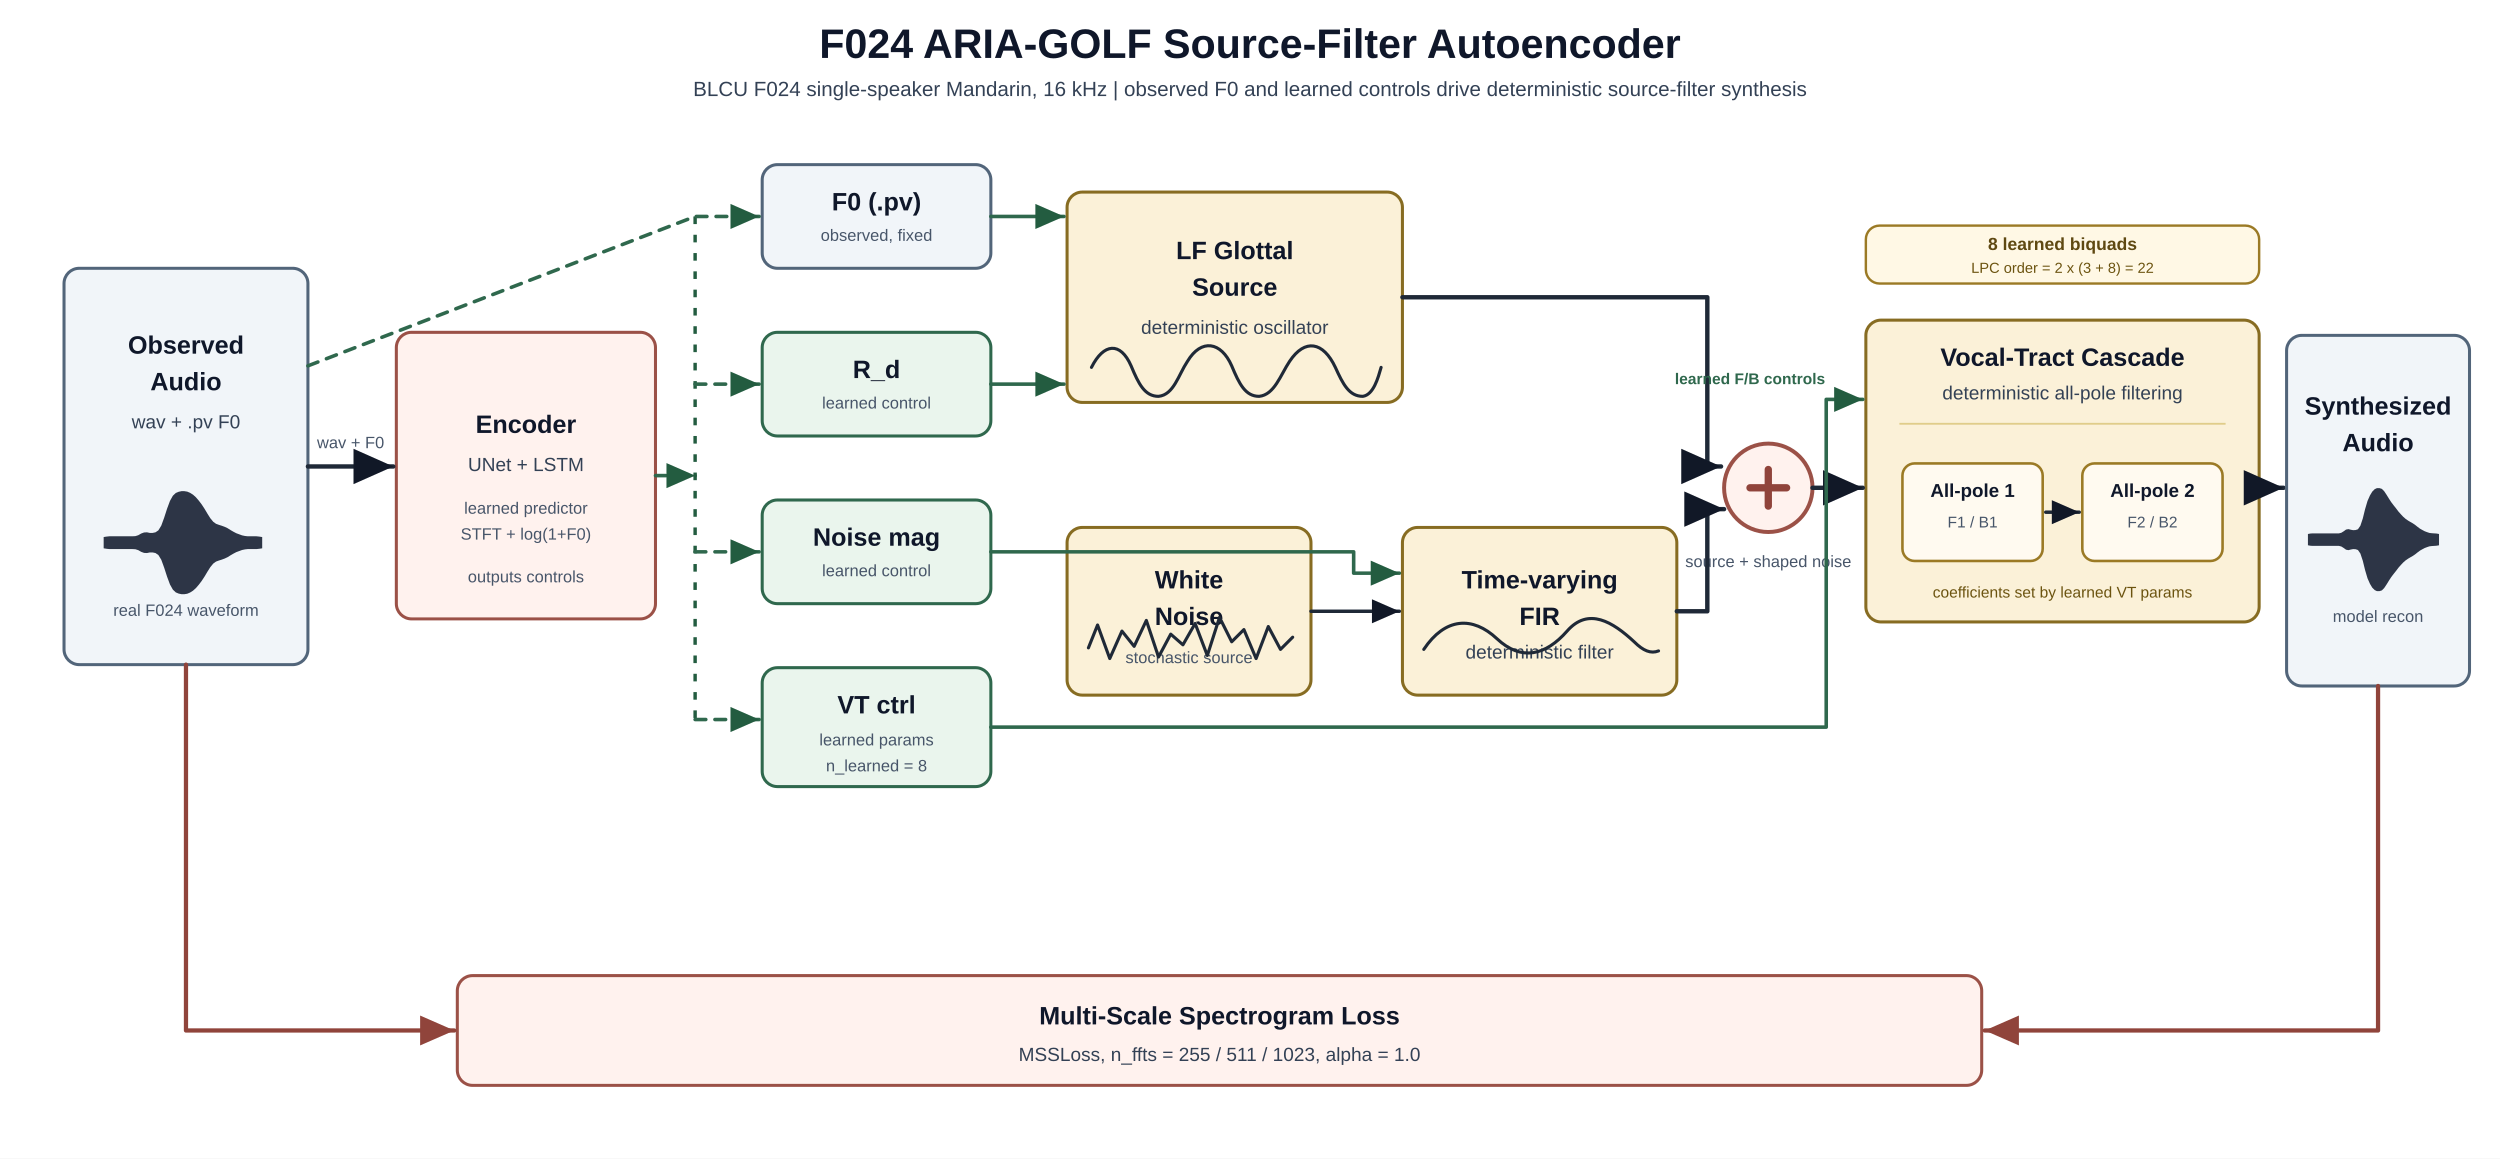
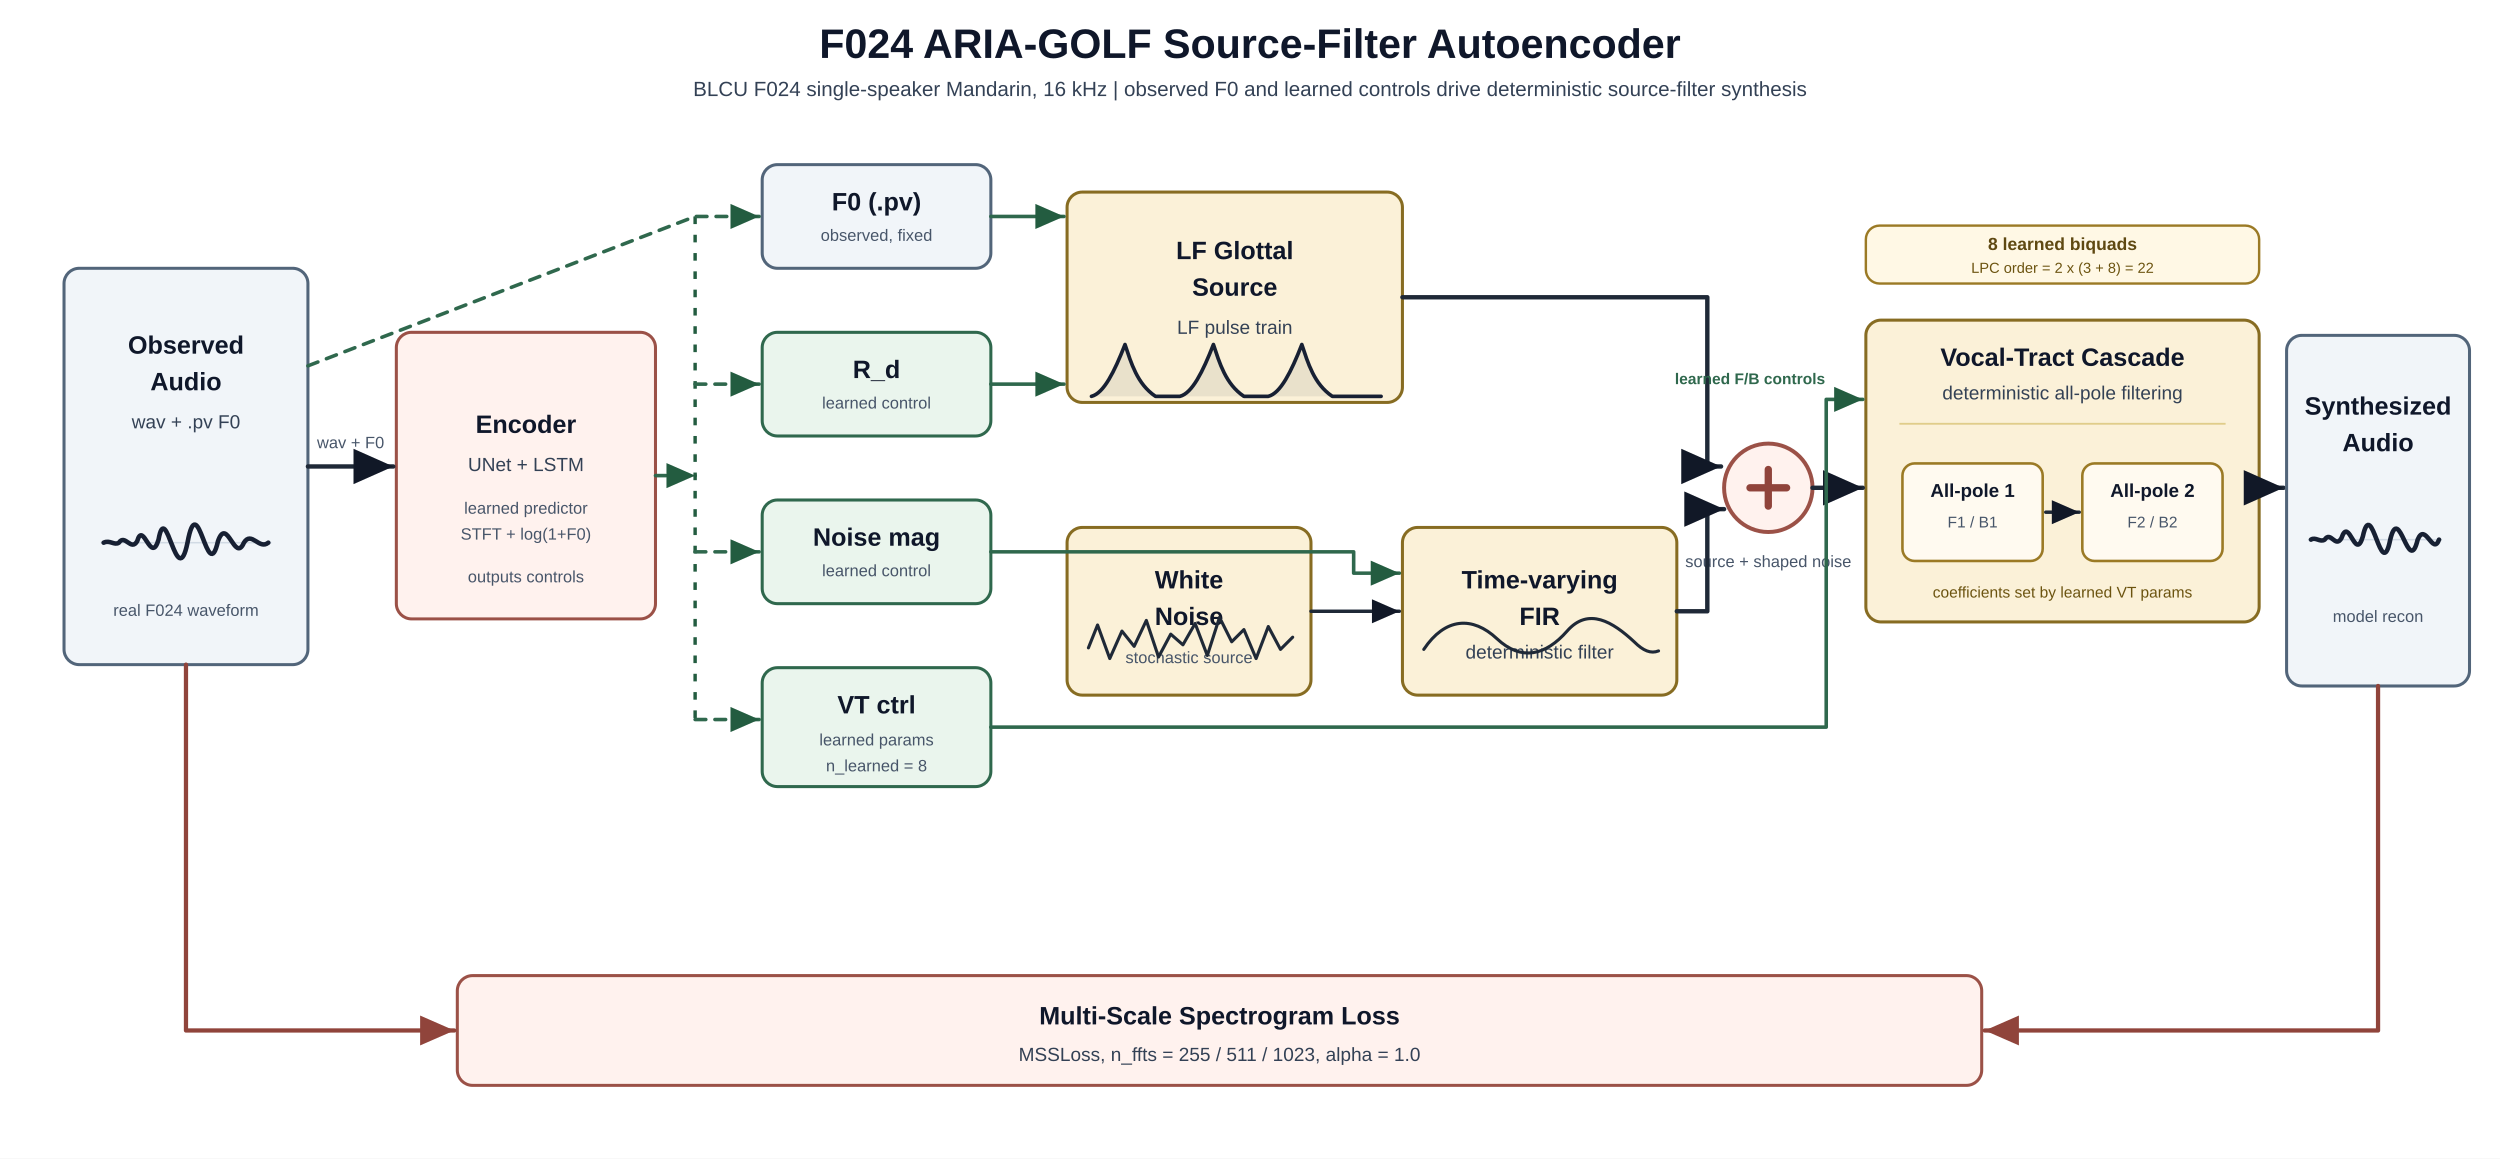
<svg xmlns="http://www.w3.org/2000/svg" viewBox="0 0 1640 760" role="img" aria-labelledby="aria-flow-title aria-flow-desc" preserveAspectRatio="xMidYMid meet" class="architecture-diagram">
  <defs>
    <style>
      text { font-family: "Avenir Next", "Helvetica Neue", Arial, sans-serif; fill: #111827; letter-spacing: 0; text-rendering: geometricPrecision; }
      .title { font-size: 27px; font-weight: 600; fill: #0f172a; }
      .subtitle { font-size: 13.5px; font-weight: 500; fill: #334155; }
      .label { font-size: 16.5px; font-weight: 600; fill: #0f172a; }
      .small { font-size: 12.5px; font-weight: 500; fill: #334155; }
      .tiny { font-size: 10.8px; font-weight: 500; fill: #475569; }
      .box { stroke-width: 2; rx: 10; }
      .signal { fill: #f1f5f9; stroke: #52657a; }
      .neural { fill: #fff2ee; stroke: #9b5147; }
      .dsp { fill: #fbf1d8; stroke: #876c22; }
      .control { fill: #eaf5ed; stroke: #2f684d; }
      .observed { fill: #f1f5f9; stroke: #52657a; }
      .sum { fill: #fff2ee; stroke: #9b5147; }
      .loss { fill: #fff2ee; stroke: #9b5147; }
      .innerDsp { fill: #fffaf0; stroke: #9b7a25; stroke-width: 1.7; }
      .innerControl { fill: #f2fbf4; stroke: #3f7a5b; stroke-width: 1.5; }
      .stageLabel { font-size: 12.3px; font-weight: 600; fill: #0f172a; }
      .stageTiny { font-size: 10.2px; font-weight: 500; fill: #475569; }
      .ctrlNote { font-size: 10.2px; font-weight: 600; fill: #2f684d; }
      .orderCallout { fill: #fff8e5; stroke: #9b7a25; stroke-width: 1.6; }
      .orderText { font-size: 11.5px; font-weight: 600; fill: #5f4912; }
      .orderTiny { font-size: 9.6px; font-weight: 500; fill: #6b530f; }
      .arrow { stroke: #1f2937; stroke-width: 2.9; fill: none; marker-end: url(#aria-flow-arrowBlack); stroke-linecap: round; stroke-linejoin: round; }
      .arrowThin { stroke: #1f2937; stroke-width: 2.25; fill: none; marker-end: url(#aria-flow-arrowBlackSmall); stroke-linecap: round; stroke-linejoin: round; }
      .arrowCtrl { stroke: #2f684d; stroke-width: 2.35; fill: none; marker-end: url(#aria-flow-arrowGreen); stroke-linecap: round; stroke-linejoin: round; }
      .arrowLoss { stroke: #90443b; stroke-width: 2.8; fill: none; marker-end: url(#aria-flow-arrowRed); stroke-linecap: round; stroke-linejoin: round; }
      .dash { stroke-dasharray: 7 6; }
-       .waveFill { fill: #172033; opacity: .9; }
+       .waveAxis { stroke: #cbd5e1; stroke-width: 1; opacity: .85; }
+       .waveLine { stroke: #172033; stroke-width: 3; fill: none; stroke-linecap: round; stroke-linejoin: round; }
+       .glottalLine { stroke: #172033; stroke-width: 2.4; fill: none; stroke-linecap: round; stroke-linejoin: round; }
+       .glottalPulse { fill: #172033; opacity: .08; }
      .signalLine { stroke: #1f2937; stroke-width: 2.05; fill: none; stroke-linecap: round; stroke-linejoin: round; }
      .stageNote { font-size: 10.2px; font-weight: 500; fill: #6b530f; }
      .stageDivider { stroke: #ddc982; stroke-width: 1.2; opacity: .9; }
    </style>
    <marker id="aria-flow-arrowBlack" markerWidth="12" markerHeight="12" refX="9" refY="4" orient="auto" markerUnits="strokeWidth">
      <path d="M0,0 L9,4 L0,8 Z" fill="#111827" />
    </marker>
    <marker id="aria-flow-arrowBlackSmall" markerWidth="10" markerHeight="10" refX="8" refY="3.5" orient="auto" markerUnits="strokeWidth">
      <path d="M0,0 L8,3.5 L0,7 Z" fill="#111827" />
    </marker>
    <marker id="aria-flow-arrowGreen" markerWidth="10" markerHeight="10" refX="8" refY="3.5" orient="auto" markerUnits="strokeWidth">
      <path d="M0,0 L8,3.5 L0,7 Z" fill="#235c40" />
    </marker>
    <marker id="aria-flow-arrowRed" markerWidth="10" markerHeight="10" refX="8" refY="3.5" orient="auto" markerUnits="strokeWidth">
      <path d="M0,0 L8,3.5 L0,7 Z" fill="#90443b" />
    </marker>
  </defs>
  <rect width="1640" height="760" fill="#ffffff" />
  <text x="820" y="38" class="title" text-anchor="middle">F024 ARIA-GOLF Source-Filter Autoencoder</text>
  <text x="820" y="63" class="subtitle" text-anchor="middle">BLCU F024 single-speaker Mandarin, 16 kHz | observed F0 and learned controls drive deterministic source-filter synthesis</text>
  <g id="observed-audio">
    <rect x="42" y="176" width="160" height="260" class="box signal" rx="10" />
    <text x="122" y="232" class="label" text-anchor="middle">Observed</text>
    <text x="122" y="256" class="label" text-anchor="middle">Audio</text>
    <text x="122" y="281" class="small" text-anchor="middle">wav + .pv F0</text>
-     <path class="waveFill" d="M68.0,352.3 L69.9,352.0 L71.8,351.8 L73.7,351.8 L75.6,351.8 L77.5,351.8 L79.3,351.8 L81.2,351.8 L83.1,351.8 L85.0,351.8 L86.9,351.8 L88.8,351.7 L90.7,351.1 L92.6,350.0 L94.5,349.3 L96.4,349.2 L98.3,349.6 L100.1,349.6 L102.0,349.2 L103.9,347.9 L105.8,344.8 L107.7,339.6 L109.6,333.7 L111.5,328.6 L113.4,325.2 L115.3,323.4 L117.2,322.6 L119.1,322.2 L120.9,322.2 L122.8,322.5 L124.7,323.3 L126.6,324.5 L128.5,326.2 L130.4,328.4 L132.3,330.9 L134.2,333.8 L136.1,337.0 L138.0,340.0 L139.9,342.3 L141.7,343.6 L143.6,344.3 L145.5,344.9 L147.4,345.6 L149.3,346.5 L151.2,347.7 L153.1,348.8 L155.0,349.8 L156.9,350.5 L158.8,351.2 L160.7,351.6 L162.5,351.8 L164.4,351.8 L166.3,351.8 L168.2,351.8 L170.1,352.0 L172.0,352.3 L172.0,359.7 L170.1,360.0 L168.2,360.2 L166.3,360.2 L164.4,360.2 L162.5,360.2 L160.7,360.4 L158.8,360.8 L156.9,361.5 L155.0,362.2 L153.1,363.2 L151.2,364.3 L149.3,365.5 L147.4,366.4 L145.5,367.1 L143.6,367.7 L141.7,368.4 L139.9,369.7 L138.0,372.0 L136.1,375.0 L134.2,378.2 L132.3,381.1 L130.4,383.6 L128.5,385.8 L126.6,387.5 L124.7,388.7 L122.8,389.5 L120.9,389.8 L119.1,389.8 L117.2,389.4 L115.3,388.6 L113.4,386.8 L111.5,383.4 L109.6,378.3 L107.7,372.4 L105.8,367.2 L103.9,364.1 L102.0,362.8 L100.1,362.4 L98.3,362.4 L96.4,362.8 L94.5,362.7 L92.6,362.0 L90.7,360.9 L88.8,360.3 L86.9,360.2 L85.0,360.2 L83.1,360.2 L81.2,360.2 L79.3,360.2 L77.5,360.2 L75.6,360.2 L73.7,360.2 L71.8,360.2 L69.9,360.0 L68.0,359.7 Z" />
+     <line class="waveAxis" x1="66" y1="356" x2="178" y2="356" />
+     <path class="waveLine" d="M68 356 C72 354 75 358 78 356 C82 350 86 362 90 355 C94 341 99 371 104 354 C109 326 116 390 123 356 C130 318 136 386 143 355 C149 338 154 370 160 356 C165 348 170 361 176 356" />
    <text x="122" y="404" class="tiny" text-anchor="middle">real F024 waveform</text>
  </g>
  <g id="encoder">
    <rect x="260" y="218" width="170" height="188" class="box neural" rx="10" />
    <text x="345" y="284" class="label" text-anchor="middle">Encoder</text>
    <text x="345" y="309" class="small" text-anchor="middle">UNet + LSTM</text>
    <text x="345" y="337" class="tiny" text-anchor="middle">learned predictor</text>
    <text x="345" y="354" class="tiny" text-anchor="middle">STFT + log(1+F0)</text>
    <text x="345" y="382" class="tiny" text-anchor="middle">outputs controls</text>
  </g>
  <path class="arrow" d="M202 306 H258" />
  <text x="230" y="294" class="tiny" text-anchor="middle">wav + F0</text>
  <g id="control-bus">
    <path class="arrowCtrl dash" d="M430 312 H456" />
    <path d="M456 142 V472" stroke="#235c40" stroke-width="2.25" fill="none" stroke-dasharray="5 7" />
  </g>
  <g id="controls">
    <rect x="500" y="108" width="150" height="68" class="box observed" rx="10" />
    <text x="575" y="138" class="label" text-anchor="middle">F0 (.pv)</text>
    <text x="575" y="158" class="tiny" text-anchor="middle">observed, fixed</text>
    <rect x="500" y="218" width="150" height="68" class="box control" rx="10" />
    <text x="575" y="248" class="label" text-anchor="middle">R_d</text>
    <text x="575" y="268" class="tiny" text-anchor="middle">learned control</text>
    <rect x="500" y="328" width="150" height="68" class="box control" rx="10" />
    <text x="575" y="358" class="label" text-anchor="middle">Noise mag</text>
    <text x="575" y="378" class="tiny" text-anchor="middle">learned control</text>
    <rect x="500" y="438" width="150" height="78" class="box control" rx="10" />
    <text x="575" y="468" class="label" text-anchor="middle">VT ctrl</text>
    <text x="575" y="489" class="tiny" text-anchor="middle">learned params</text>
    <text x="575" y="506" class="tiny" text-anchor="middle">n_learned = 8</text>
  </g>
  <path class="arrowCtrl dash" d="M202 240 L456 142 H498" />
  <path class="arrowCtrl dash" d="M456 252 H498" />
  <path class="arrowCtrl dash" d="M456 362 H498" />
  <path class="arrowCtrl dash" d="M456 472 H498" />
  <g id="lf-source">
    <rect x="700" y="126" width="220" height="138" class="box dsp" rx="10" />
    <text x="810" y="170" class="label" text-anchor="middle">LF Glottal</text>
    <text x="810" y="194" class="label" text-anchor="middle">Source</text>
-     <text x="810" y="219" class="small" text-anchor="middle">deterministic oscillator</text>
-     <path class="signalLine" d="M716 241 C724 225 735 224 742 240 C747 252 751 260 760 260 C770 259 773 246 779 237 C788 222 801 224 808 240 C813 252 817 260 826 260 C836 259 840 246 846 237 C856 222 868 224 876 241 C881 252 885 260 894 260 C901 259 904 248 906 241" />
+     <text x="810" y="219" class="small" text-anchor="middle">LF pulse train</text>
+     <path class="glottalPulse" d="M716 260 C724 258 731 244 738 226 C744 244 750 260 758 260 Z M774 260 C782 258 789 244 796 226 C802 244 808 260 816 260 Z M832 260 C840 258 847 244 854 226 C860 244 866 260 874 260 Z" />
+     <path class="glottalLine" d="M716 260 C724 258 731 244 738 226 C742 238 746 252 758 260 C766 260 770 260 774 260 C782 258 789 244 796 226 C800 238 804 252 816 260 C824 260 828 260 832 260 C840 258 847 244 854 226 C858 238 862 252 874 260 C886 260 898 260 906 260" />
  </g>
  <path class="arrowCtrl" d="M650 142 H698" />
  <path class="arrowCtrl" d="M650 252 H698" />
  <g id="noise-source">
    <rect x="700" y="346" width="160" height="110" class="box dsp" rx="10" />
    <text x="780" y="386" class="label" text-anchor="middle">White</text>
    <text x="780" y="410" class="label" text-anchor="middle">Noise</text>
    <text x="780" y="435" class="tiny" text-anchor="middle">stochastic source</text>
    <path class="signalLine" d="M714 425 L720 410 L728 432 L736 414 L744 424 L752 407 L760 431 L768 416 L776 423 L784 409 L792 430 L800 405 L808 421 L816 413 L824 432 L832 411 L840 426 L848 418" />
  </g>
  <g id="noise-filter">
    <rect x="920" y="346" width="180" height="110" class="box dsp" rx="10" />
    <text x="1010" y="386" class="label" text-anchor="middle">Time-varying</text>
    <text x="1010" y="410" class="label" text-anchor="middle">FIR</text>
    <text x="1010" y="432" class="small" text-anchor="middle">deterministic filter</text>
    <path class="signalLine" d="M934 426 C948 405 966 404 982 419 C998 434 1014 430 1028 414 C1042 398 1058 408 1072 421 C1078 427 1083 429 1088 427" />
  </g>
  <path class="arrowThin" d="M860 401 H918" />
  <path class="arrowCtrl" d="M650 362 H888 V376 H918" />
  <g id="sum">
    <circle cx="1160" cy="320" r="29" class="sum" stroke-width="2.6" />
    <path d="M1148 320 H1172 M1160 308 V332" stroke="#90443b" stroke-width="4.8" stroke-linecap="round" />
    <text x="1160" y="372" class="tiny" text-anchor="middle">source + shaped noise</text>
  </g>
  <path class="arrow" d="M920 195 H1120 V306 H1129" />
  <path class="arrow" d="M1100 401 H1120 V334 H1131" />
  <g id="lpc-order-callout">
    <rect x="1224" y="148" width="258" height="38" class="orderCallout" rx="9" />
    <text x="1353" y="164" class="orderText" text-anchor="middle">8 learned biquads</text>
    <text x="1353" y="179" class="orderTiny" text-anchor="middle">LPC order = 2 x (3 + 8) = 22</text>
  </g>
  <g id="vocal-tract">
    <rect x="1224" y="210" width="258" height="198" class="box dsp" rx="12" />
    <text x="1353" y="240" class="label" text-anchor="middle">Vocal-Tract Cascade</text>
    <text x="1353" y="262" class="small" text-anchor="middle">deterministic all-pole filtering</text>
    <line class="stageDivider" x1="1246" y1="278" x2="1460" y2="278" />
    <rect x="1248" y="304" width="92" height="64" class="innerDsp" rx="8" />
    <text x="1294" y="326" class="stageLabel" text-anchor="middle">All-pole 1</text>
    <text x="1294" y="346" class="stageTiny" text-anchor="middle">F1 / B1</text>
    <rect x="1366" y="304" width="92" height="64" class="innerDsp" rx="8" />
    <text x="1412" y="326" class="stageLabel" text-anchor="middle">All-pole 2</text>
    <text x="1412" y="346" class="stageTiny" text-anchor="middle">F2 / B2</text>
    <path class="arrowThin" d="M1342 336 H1364" />
    <text x="1353" y="392" class="stageNote" text-anchor="middle">coefficients set by learned VT params</text>
  </g>
  <path class="arrow" d="M1189 320 H1222" />
  <path class="arrowCtrl" d="M650 477 H1198 V262 H1222" />
  <text x="1148" y="252" class="ctrlNote" text-anchor="middle">learned F/B controls</text>
  <path class="arrow" d="M1482 320 H1498" />
  <g id="synth-audio">
    <rect x="1500" y="220" width="120" height="230" class="box signal" rx="10" />
    <text x="1560" y="272" class="label" text-anchor="middle">Synthesized</text>
    <text x="1560" y="296" class="label" text-anchor="middle">Audio</text>
-     <path class="waveFill" d="M1514.0,350.3 L1515.6,350.0 L1517.1,349.9 L1518.7,349.9 L1520.3,349.9 L1521.8,349.9 L1523.4,349.9 L1524.9,349.9 L1526.5,349.9 L1528.1,349.9 L1529.6,349.9 L1531.2,349.9 L1532.8,349.9 L1534.3,349.9 L1535.9,349.5 L1537.5,348.5 L1539.0,347.4 L1540.6,347.1 L1542.1,347.5 L1543.7,347.8 L1545.3,347.7 L1546.8,347.2 L1548.4,344.9 L1550.0,340.1 L1551.5,334.0 L1553.1,328.6 L1554.7,325.0 L1556.2,322.5 L1557.8,320.9 L1559.3,320.2 L1560.9,320.2 L1562.5,320.7 L1564.0,322.2 L1565.6,324.6 L1567.2,327.2 L1568.7,329.5 L1570.3,331.6 L1571.9,333.6 L1573.4,335.6 L1575.0,337.4 L1576.5,339.0 L1578.1,340.4 L1579.7,341.5 L1581.2,342.4 L1582.8,343.3 L1584.4,344.4 L1585.9,345.6 L1587.5,346.8 L1589.1,347.7 L1590.6,348.5 L1592.2,349.1 L1593.7,349.6 L1595.3,349.8 L1596.9,349.9 L1598.4,350.0 L1600.0,350.3 L1600.0,357.7 L1598.4,358.0 L1596.9,358.1 L1595.3,358.2 L1593.7,358.4 L1592.2,358.9 L1590.6,359.5 L1589.1,360.3 L1587.5,361.2 L1585.9,362.4 L1584.4,363.6 L1582.8,364.7 L1581.2,365.6 L1579.7,366.5 L1578.1,367.6 L1576.5,369.0 L1575.0,370.6 L1573.4,372.4 L1571.9,374.4 L1570.3,376.4 L1568.7,378.5 L1567.2,380.8 L1565.6,383.4 L1564.0,385.8 L1562.5,387.3 L1560.9,387.8 L1559.3,387.8 L1557.8,387.1 L1556.2,385.5 L1554.7,383.0 L1553.1,379.4 L1551.5,374.0 L1550.0,367.9 L1548.4,363.1 L1546.8,360.8 L1545.3,360.3 L1543.7,360.2 L1542.1,360.5 L1540.6,360.9 L1539.0,360.6 L1537.5,359.5 L1535.9,358.5 L1534.3,358.1 L1532.8,358.1 L1531.2,358.1 L1529.6,358.1 L1528.1,358.1 L1526.5,358.1 L1524.9,358.1 L1523.4,358.1 L1521.8,358.1 L1520.3,358.1 L1518.7,358.1 L1517.1,358.1 L1515.6,358.0 L1514.0,357.7 Z" />
+     <line class="waveAxis" x1="1514" y1="354" x2="1602" y2="354" />
+     <path class="waveLine" d="M1516 354 C1519 352 1522 356 1525 354 C1529 348 1532 360 1536 353 C1541 338 1545 369 1550 352 C1556 324 1562 384 1568 354 C1574 329 1580 379 1586 354 C1591 342 1596 365 1600 354" />
    <text x="1560" y="408" class="tiny" text-anchor="middle">model recon</text>
  </g>
  <g id="loss">
    <rect x="300" y="640" width="1000" height="72" class="box loss" rx="10" />
    <text x="800" y="672" class="label" text-anchor="middle">Multi-Scale Spectrogram Loss</text>
    <text x="800" y="696" class="small" text-anchor="middle">MSSLoss, n_ffts = 255 / 511 / 1023, alpha = 1.0</text>
  </g>
  <path class="arrowLoss" d="M122 436 V676 H298" />
  <path class="arrowLoss" d="M1560 450 V676 H1302" />
</svg>
